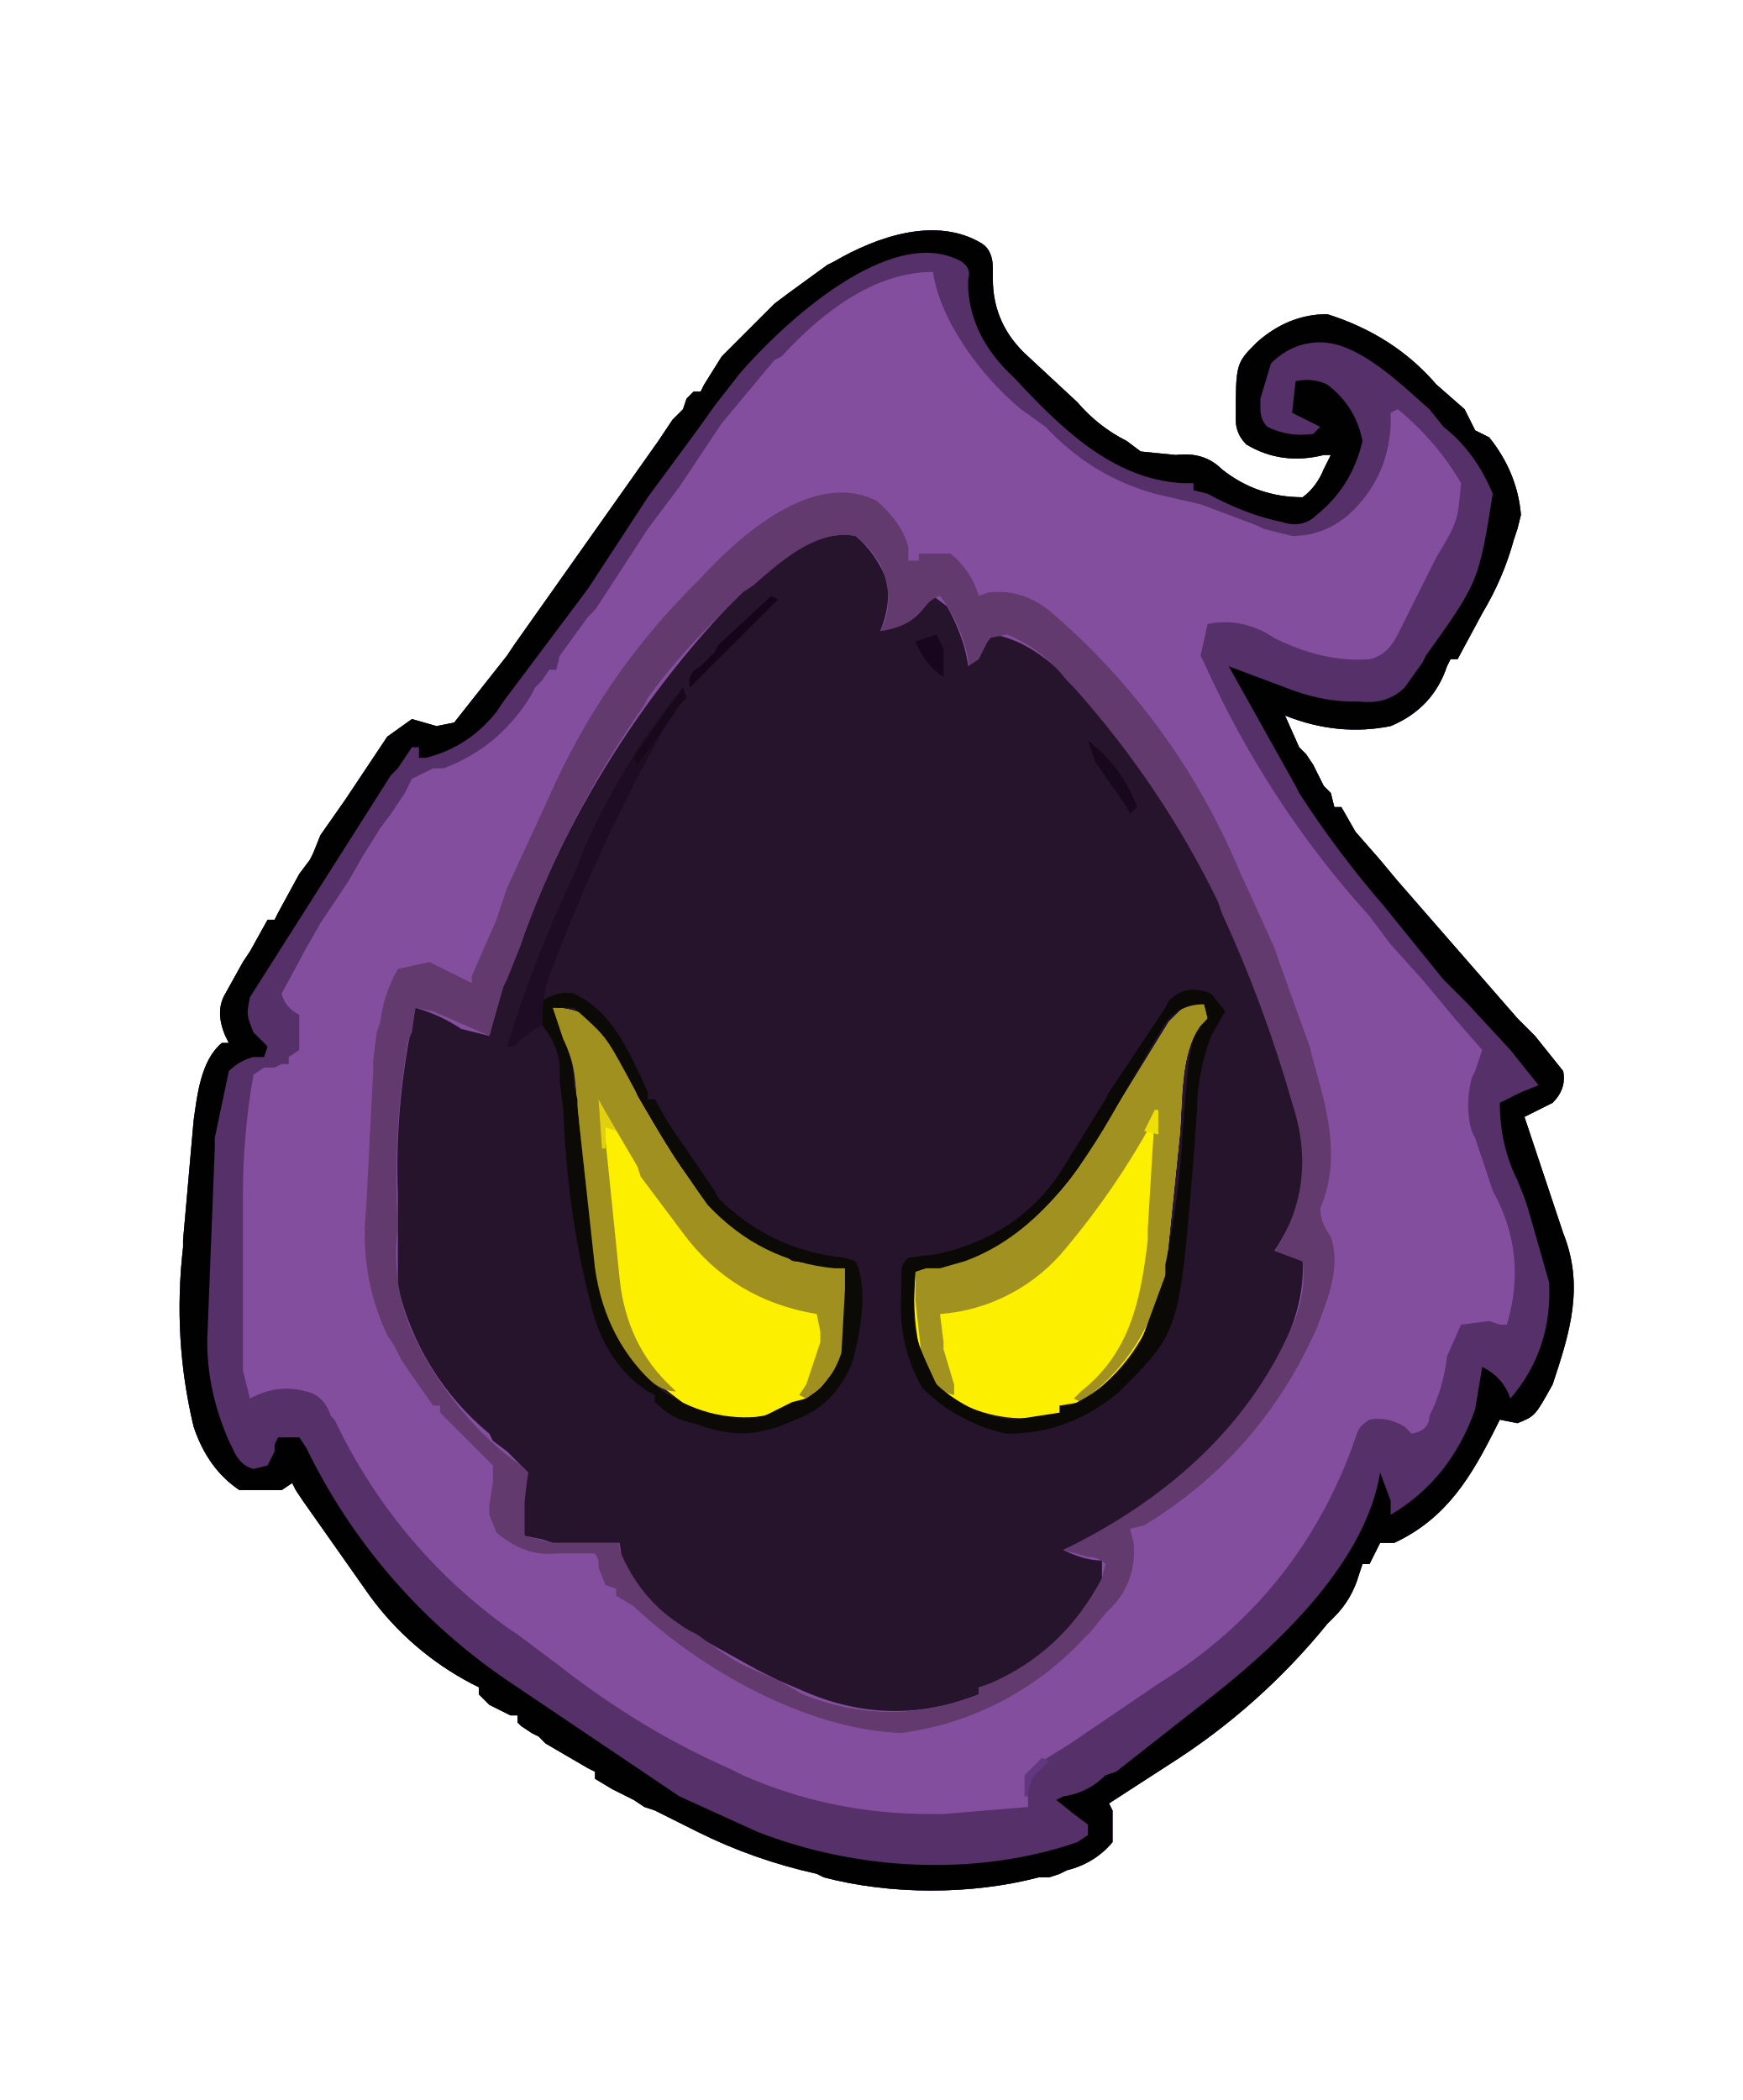
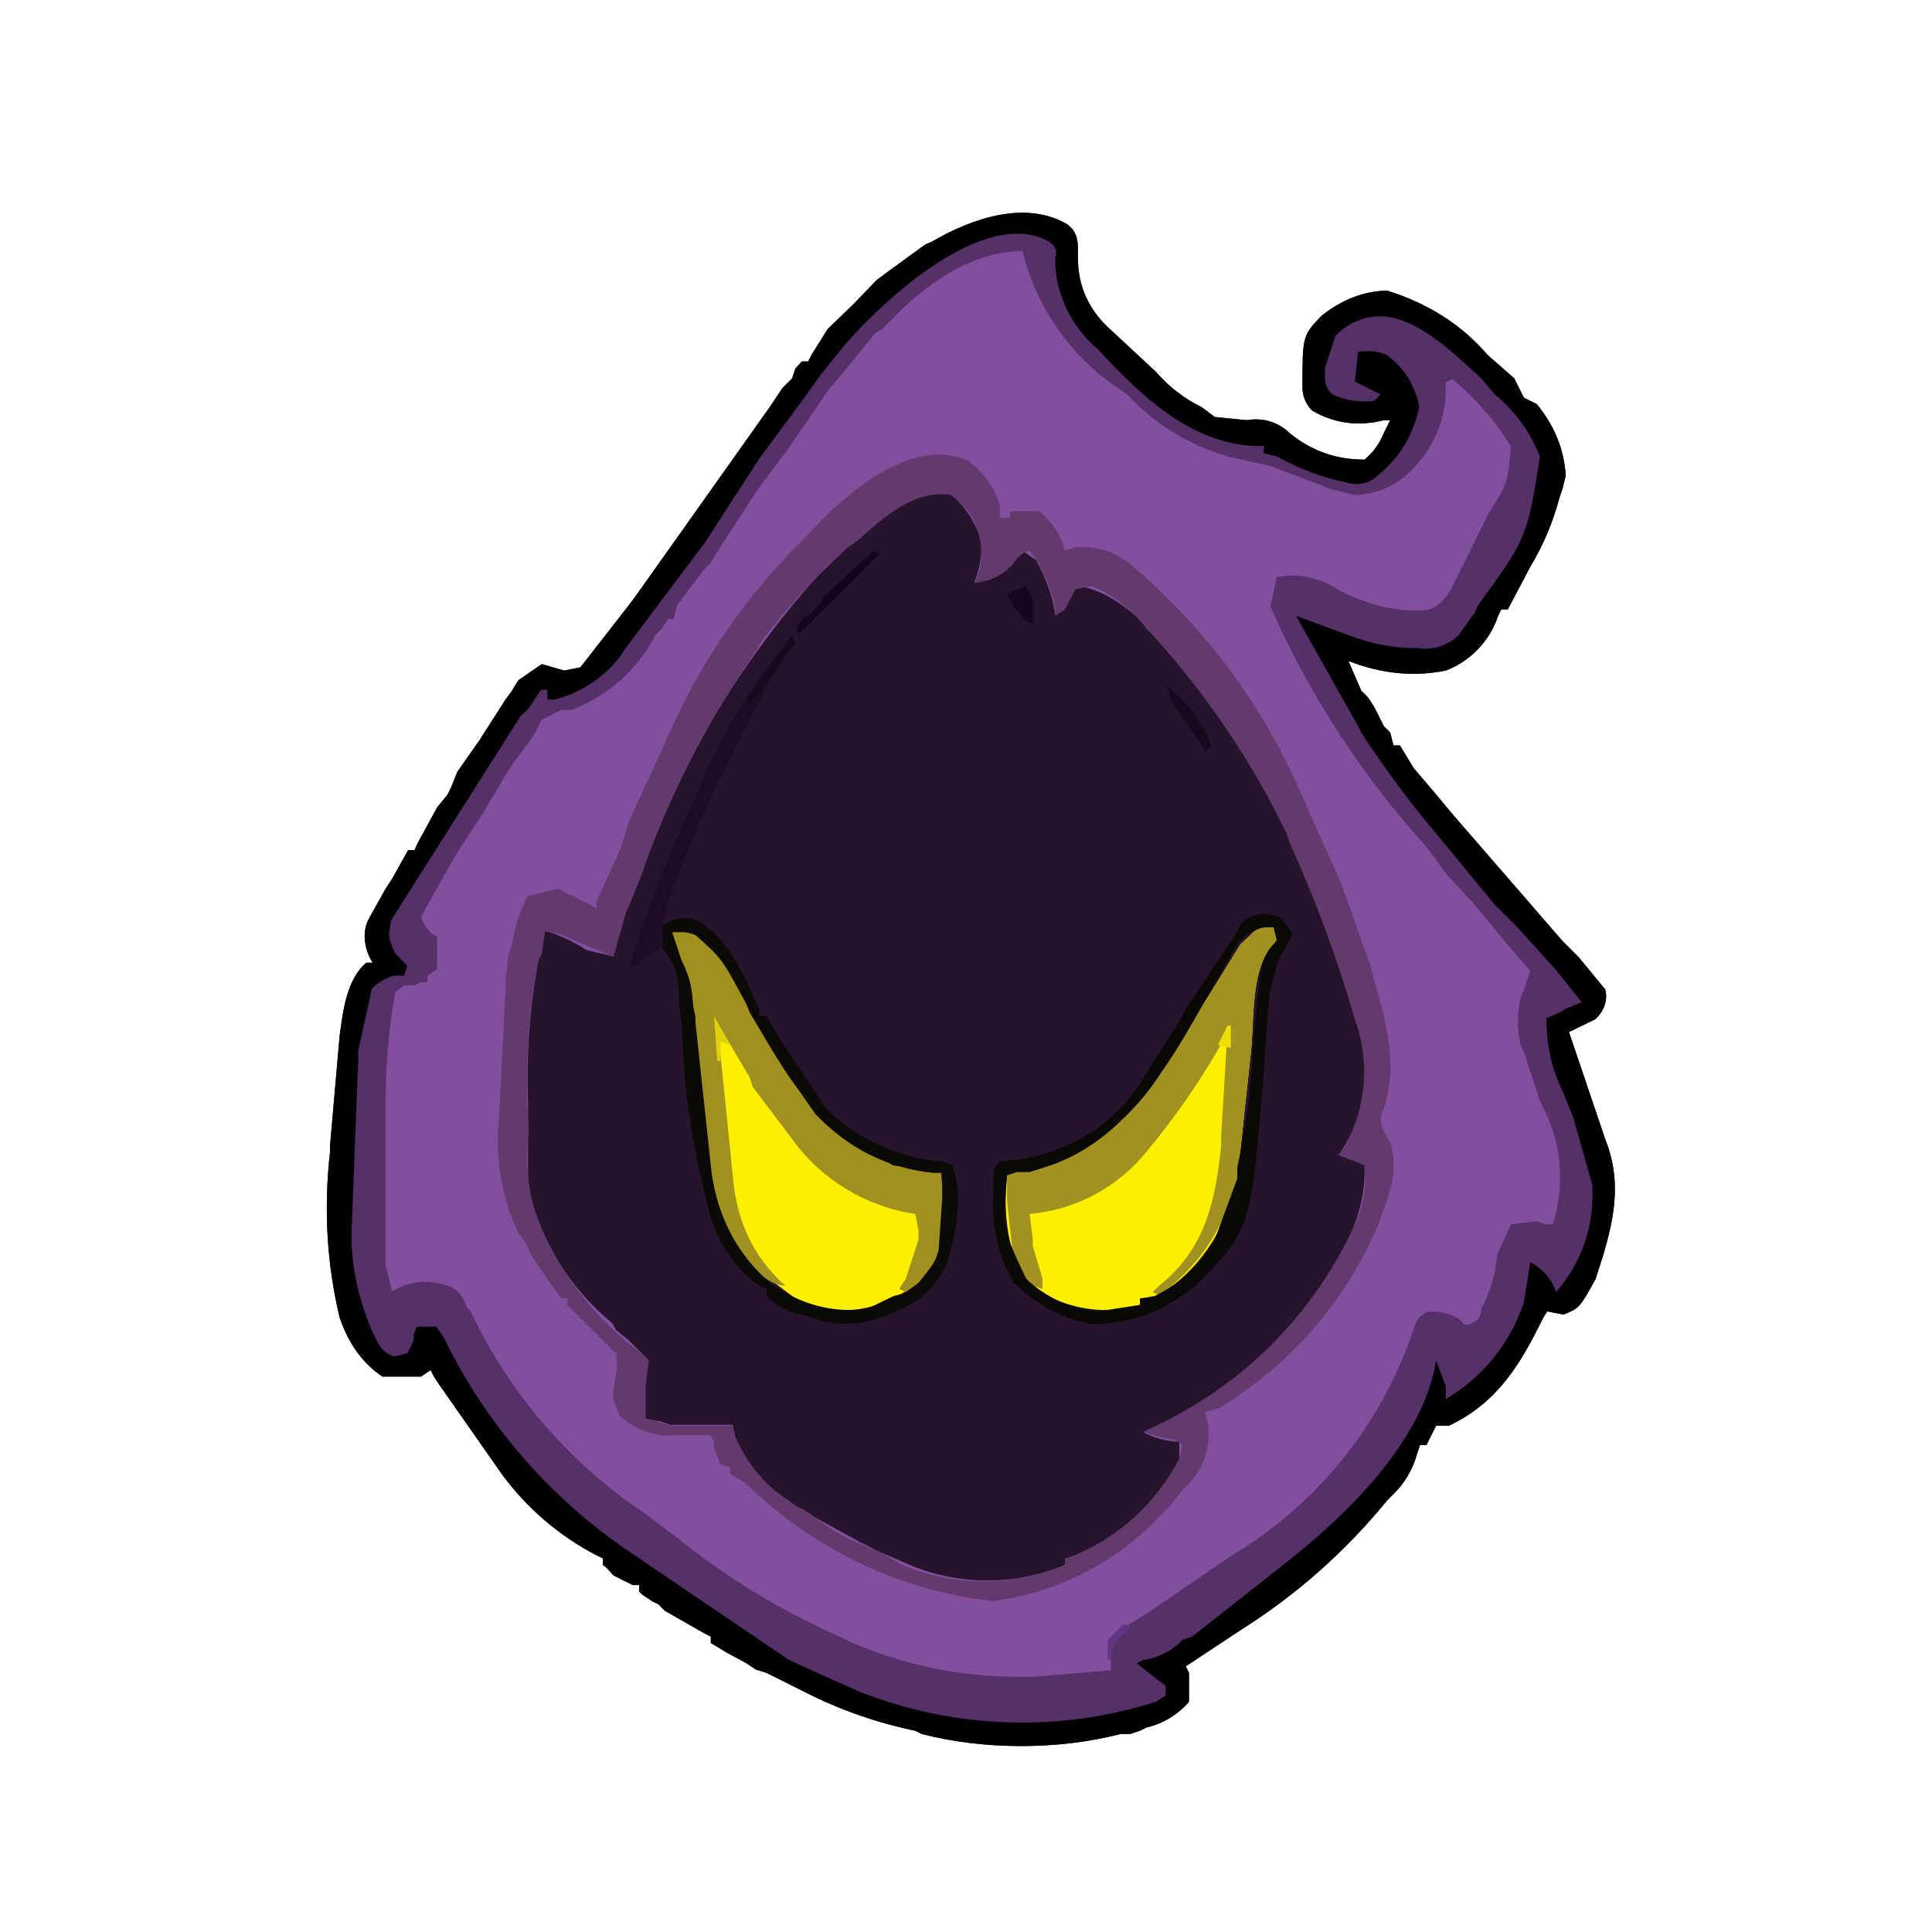
- <svg xmlns="http://www.w3.org/2000/svg" width="400" height="482" viewBox="-50 -5 495 490">
-   <path fill="#844e9e" d="M229 11q3 2 3 7v3q0 13 10 22l14 13q6 7 14 11l4 3 10 1q8-1 13 4 10 8 23 8 4-3 6-8l1-2 1-2h-2q-12 3-22-3-3-3-3-7c0-16 0-16 6-22q9-8 20-8 19 6 31 20l8 7 3 6 4 2q8 10 9 22l-1 4-1 3q-3 11-9 21l-7 13h-2l-1 2q-4 12-16 17-15 3-30-3l4 9 2 2 2 3 3 6 2 2 1 4h2l4 7 7 8 5 6 34 39 5 5 8 10q1 5-3 9l-8 4 11 33c6 15 2 28-3 43-5 9-5 9-10 11l-5-1-1 2c-7 14-14 26-29 33h-4l-3 6h-2l-1 3q-2 7-7 12l-2 2a186 186 0 0 1-45 40l-17 11 1 2v9q-5 6-13 8l-2 1-3 1h-3c-19 5-42 5-61 0l-2-1q-18-4-34-12l-4-2-8-4-3-1-3-2-6-3-5-3v-2l-2-1-12-7-2-2-2-1-3-2-1-1v-2h-2l-6-3-2-2-1-1v-2l-2-1a84 84 0 0 1-29-25l-19-27-2-3-1-2-3 2H18q-9-6-13-18-6-25-3-51v-2l3-34c1-7 2-17 8-22h2l-1-2q-3-7 0-12l5-9 2-3 5-9h2l1-2 6-11 3-4 1-2 2-5 7-10 8-12 2-3 2-3 7-5 7 2 5-1 15-19 2-3 41-58 4-6 3-3 1-3 2-2h2l1-2 5-8 8-8 7-7 4-3 11-8 2-1c12-7 29-13 42-5" />
-   <path fill="#26142d" d="M193 94q6 5 9 13 1 7-2 14 10-2 15-10l4 3q5 9 6 17l7-9c14 2 26 17 34 27 26 33 55 85 55 128q-3 11-9 20l8 3c1 19-12 37-24 51q-19 20-44 31 6 3 11 3v6q-11 20-33 30h-2v2q-25 10-50-1l-7-3-6-3-18-10c-17-12-17-12-20-19l-1-7h-19l-3-1-5-1q-2-5 0-10v-2l1-6-6-6-4-3-1-2a77 77 0 0 1-26-42v-26q-1-26 5-53 7 2 13 6l8 2 1-4q2-10 7-21l1-2a280 280 0 0 1 57-93c8-9 25-25 38-22" />
-   <path fill="#563068" d="M229 11q3 2 3 7v3q0 13 10 22l14 13q6 7 14 11l4 3 10 1q8-1 13 4 10 8 23 8 4-3 6-8l1-2 1-2h-2q-12 3-22-3-3-3-3-7c0-16 0-16 6-22q9-8 20-8 19 6 31 20l8 7 3 6 4 2q8 10 9 22l-1 4-1 3q-3 11-9 21l-7 13h-2l-1 2q-4 12-16 17-15 3-30-3l4 9 2 2 2 3 3 6 2 2 1 4h2l4 7 7 8 5 6 34 39 5 5 8 10q1 5-3 9l-8 4 11 33c6 15 2 28-3 43-5 9-5 9-10 11l-5-1-1 2c-7 14-14 26-29 33h-4l-3 6h-2l-1 3q-2 7-7 12l-2 2a186 186 0 0 1-45 40l-17 11 1 2v9q-5 6-13 8l-2 1-3 1h-3c-19 5-42 5-61 0l-2-1q-18-4-34-12l-4-2-8-4-3-1-3-2-6-3-5-3v-2l-2-1-12-7-2-2-2-1-3-2-1-1v-2h-2l-6-3-2-2-1-1v-2l-2-1a84 84 0 0 1-29-25l-19-27-2-3-1-2-3 2H18q-9-6-13-18-6-25-3-51v-2l3-34c1-7 2-17 8-22h2l-1-2q-3-7 0-12l5-9 2-3 5-9h2l1-2 6-11 3-4 1-2 2-5 7-10 8-12 2-3 2-3 7-5 7 2 5-1 15-19 2-3 41-58 4-6 3-3 1-3 2-2h2l1-2 5-8 8-8 7-7 4-3 11-8 2-1c12-7 29-13 42-5m-57 32-2 1-10 12-5 6-12 18-9 12-13 20-2 3-2 2-8 11-1 4h-2l-2 3-2 2-1 2q-9 15-25 21h-3l-6 3-2 4-2 3-2 3-3 4-5 8-4 7-8 12-4 7-7 13q1 4 5 6v10l-3 2v2h-2l-2 1h-3l-3 2q-3 17-3 34v50l2 8 2-1q7-3 14-1 5 1 7 7l1 1 3 6q17 32 46 53l3 2 12 9q23 18 48 29l4 2q25 11 53 11h4l24-2v-7q0-4 4-6l8-5 25-17q39-24 55-67c2-6 2-6 5-8q5-1 10 2l2 2q5-1 5-5 4-8 5-17l4-9 8-1 3 1h2q6-20-4-38l-5-15-1-2q-2-7 0-15l1-2 2-6-7-8-10-12-9-10-6-8q-29-32-47-72l-1-2 2-9q10-2 19 4 14 7 27 6 5-1 8-7l1-2 4-8 6-12c6-10 6-10 7-21q-7-12-18-21l-2 1v4q-1 15-12 25-7 6-16 6l-8-2-2-1-16-6-13-3q-18-5-31-19l-7-5c-11-9-23-25-25-39-17 0-32 12-43 24" />
-   <path fill="#020102" d="M229 11q3 2 3 7v3q0 13 10 22l14 13q6 7 14 11l4 3 10 1q8-1 13 4 10 8 23 8 4-3 6-8l1-2 1-2h-2q-12 3-22-3-3-3-3-7c0-16 0-16 6-22q9-8 20-8 19 6 31 20l8 7 3 6 4 2q8 10 9 22l-1 4-1 3q-3 11-9 21l-7 13h-2l-1 2q-4 12-16 17-15 3-30-3l4 9 2 2 2 3 3 6 2 2 1 4h2l4 7 7 8 5 6 34 39 5 5 8 10q1 5-3 9l-8 4 11 33c6 15 2 28-3 43-5 9-5 9-10 11l-5-1-1 2c-7 14-14 26-29 33h-4l-3 6h-2l-1 3q-2 7-7 12l-2 2a186 186 0 0 1-45 40l-17 11 1 2v9q-5 6-13 8l-2 1-3 1h-3c-19 5-42 5-61 0l-2-1q-18-4-34-12l-4-2-8-4-3-1-3-2-6-3-5-3v-2l-2-1-12-7-2-2-2-1-3-2-1-1v-2h-2l-6-3-2-2-1-1v-2l-2-1a84 84 0 0 1-29-25l-19-27-2-3-1-2-3 2H18q-9-6-13-18-6-25-3-51v-2l3-34c1-7 2-17 8-22h2l-1-2q-3-7 0-12l5-9 2-3 5-9h2l1-2 6-11 3-4 1-2 2-5 7-10 8-12 2-3 2-3 7-5 7 2 5-1 15-19 2-3 41-58 4-6 3-3 1-3 2-2h2l1-2 5-8 8-8 7-7 4-3 11-8 2-1c12-7 29-13 42-5m-69 37-7 9-5 7-14 19-17 26-24 32-2 3q-8 10-20 13h-2v-3h-2l-4 6-2 2-40 63c-1 5-1 5 1 10l4 4-1 3h-3q-4 1-7 4l-4 19v3l-2 51q-1 16 6 32l1 2q2 5 6 6l4-1 2-4v-2l1-2h6l2 3a169 169 0 0 0 57 66l49 33 11 5 11 5c28 11 62 13 91 3l3-2v-3l-4-3-5-4 2-1q7-1 12-6l3-1 28-22c19-15 43-38 47-63l3 8v4q17-10 24-30l2-12q6 3 8 9 12-14 11-33l-6-21-1-3-2-5q-5-10-5-22l4-2 2-1 5-2-8-10-12-13-7-7-17-21q-13-15-24-32l-1-2-19-34 16 6q10 4 19 4h2q8 1 13-4l5-7 1-2c15-21 15-21 19-46q-5-12-14-19l-4-5c-8-7-20-19-31-19q-8 0-14 6l-3 10v3q0 3 2 5 6 3 13 2l2-2-8-4 1-9q5-1 9 1 8 6 10 16-3 13-13 21-4 4-10 2-10-2-21-8l-4-1v-2h-3c-20-1-35-16-48-30q-12-11-13-25v-3q1-3-2-5c-20-11-51 18-63 32" />
-   <path fill="#623a6d" d="M199 84q7 6 9 13v4h3v-2h9q6 5 8 12l3-1q10-1 18 6a197 197 0 0 1 53 73l10 22 1 3 9 25 1 4c4 14 8 28 2 42q0 4 3 8c3 9-1 18-4 26q-16 36-49 56l-4 1 1 4q1 12-8 20l-4 5-2 2a86 86 0 0 1-52 27c-27-1-57-18-76-36l-5-3v-2l-3-1-2-5v-2l-1-2h-11q-9 1-17-6l-2-5v-3l1-6v-5l-9-9-6-6v-2h-2l-7-10-2-3-2-4-2-3q-8-17-6-36l2-39v-3l1-8 1-3q1-8 5-15l9-2 12 6v-2l7-16 3-9 12-26q15-34 41-60l2-2c11-12 32-31 50-22m-35 24-3 2-7 7-2 2q-10 10-18 21l-1 2q-21 30-34 65l-1 3-4 10-1 2-4 14-16-7-5-1-1 7-1 2a228 228 0 0 0-3 53q-2 16 4 30l1 2c6 13 18 28 30 36l2 2-1 8v10l8 2h19v2q6 15 20 23l2 1c11 8 11 8 23 13l7 4q25 10 50 0v-2l3-1q21-9 32-30l1-4q-2-2-5-2l-7-2 2-1c28-14 52-35 64-65q3-8 2-16l-8-3 2-3q10-18 3-39-8-28-20-54l-1-3q-16-33-41-61l-2-2q-7-9-17-13l-5 1-3 6-3 2v-2q-2-10-8-18-3 1-5 4-4 5-12 6l1-2q3-8-1-17-3-5-7-8c-11-2-21 7-29 14" />
-   <path fill="#fdef00" d="M107 228q5 0 9 2 10 10 15 23c17 29 17 29 44 47l15 2c1 24 1 24-7 34q-5 4-11 6l-2 1q-12 4-25-2l-13-10c-15-13-16-42-17-60l-1-16c-1-13-1-13-7-24z" />
-   <path fill="#fcef00" d="M290 227h2l1 4-2 2c-6 8-5 22-6 32l-4 39-1 3q-5 21-23 33l-6 1v2q-13 4-27-2-10-5-13-17-2-10-1-21l3-1q29-6 45-31l24-39 3-3q2-2 5-2" />
-   <path fill="#a09020" d="M107 228q5 0 9 2 10 10 15 23c17 29 17 29 44 47l15 2c1 24 1 24-7 34l-4 3-2-1 2-3 4-12v-3l-1-5q-24-4-38-23l-12-16-1-3-10-17 5 49q2 19 15 31l1 1c-6 0-10-6-14-10q-8-13-10-29v-4l-4-38c-1-13-1-13-7-25z" />
-   <path fill="#a09120" d="M290 227h2l1 4-2 2c-6 8-5 22-6 32l-4 39-1 3q-6 21-23 33l-2-1 2-2c14-11 17-26 19-43v-3l2-33-1 3a222 222 0 0 1-24 35 51 51 0 0 1-36 19l1 8v2l3 10v3q-5-1-7-7l-2-2-2-18v-8l3-1q29-6 45-31l24-39 3-3q2-2 5-2" />
-   <path fill="#0b0906" d="m294 224 4 5-4 7q-4 11-4 21l-1 14c-4 49-4 49-21 66q-14 12-32 12-14-3-24-13-7-12-6-27v-2c0-6 0-6 2-8l8-1q23-5 35-23l13-21 1-2 16-24 1-2q5-5 12-2m-14 10-10 17c-11 20-24 41-46 49l-7 2h-4l-3 1c-1 17-1 17 6 32q10 9 22 10l13-2v-2h3q13-6 20-18l7-19v-3q4-19 5-39c2-25 2-25 7-31l-1-4q-8 0-12 7" />
-   <path fill="#0c0a06" d="M113 224c11 5 16 17 21 28v2h2l4 7 13 19 1 2q15 15 36 17l3 1c4 8 1 22-1 29q-5 12-16 16c-11 5-18 5-29 1q-6-1-11-6v-2l-2-1q-12-8-16-24-7-27-8-56l-1-8v-3q0-7-5-13v-7q5-3 9-2m-6 4 3 9q3 6 3 13l1 4v2l5 46q3 21 18 34 14 10 30 8l8-4 4-1q7-4 10-13l1-18v-6h-3q-21-2-36-18-13-18-23-37c-6-11-6-11-15-19z" />
-   <path fill="#1d0c23" d="m144 137 1 3-2 2-4 6-5 9q-16 30-28 62l-1 3-1 7v4l-2 1-4 3-2 2h-2q8-26 20-51l1-3q11-26 29-48" />
-   <path fill="#14051b" d="m169 111 2 1-25 25q-1-4 3-6l2-2 2-2 1-2 14-13z" />
-   <path fill="#18081e" d="M259 152q10 8 14 19l-2 2-1-2-9-13z" />
-   <path fill="#17061e" d="m216 122 2 4v8q-5-3-8-10z" />
-   <path fill="#17081c" d="m144 137 1 3-2 2-4 6-8 11-1-2z" />
-   <path fill="#e1d00d" d="m120 254 5 9-3-1v6h-1z" />
-   <path fill="#633681" d="m246 441 2 1-2 2q-4 3-4 8h-1v-6z" />
-   <path fill="#eedf06" d="M278 257h1v7l-4-1z" />
+ <svg xmlns="http://www.w3.org/2000/svg" width="200" height="200" viewBox="0 0 200 240">
+   <path fill="#844e9e" d="M112.7 28q1.2.8 1.2 2.8V32q0 5.3 4 8.9l5.7 5.3a18 18 0 0 0 5.7 4.4l1.6 1.2 4 .4a6 6 0 0 1 5.3 1.6q4 3.3 9.3 3.3 1.6-1.3 2.4-3.3l.4-.8.4-.8h-.8q-4.8 1.2-8.9-1.2a4 4 0 0 1-1.2-2.8c0-6.5 0-6.5 2.4-9q3.8-3 8.1-3.1 7.7 2.4 12.5 8l3.3 2.9 1.2 2.4 1.6.8q3.3 4 3.6 8.9l-.4 1.6-.4 1.2q-1.2 4.5-3.6 8.5l-2.8 5.3h-.8l-.4.8a11 11 0 0 1-6.5 6.8q-6 1.2-12.1-1.2l1.6 3.7.8.8.8 1.2 1.2 2.4.8.8.4 1.6h.8l1.7 2.8 2.8 3.3 2 2.4 13.7 15.8 2 2 3.3 4q.5 2-1.2 3.7l-3.3 1.6 4.5 13.3c2.4 6 .8 11.3-1.2 17.4-2 3.6-2 3.6-4 4.4l-2-.4-.5.8c-2.8 5.7-5.6 10.5-11.7 13.4h-1.6l-1.2 2.4h-.8l-.4 1.2a11 11 0 0 1-2.9 4.9l-.8.8a75 75 0 0 1-18.2 16.1l-6.8 4.5.4.8v3.6a10 10 0 0 1-5.3 3.2l-.8.4-1.2.4h-1.2c-7.7 2-17 2-24.7 0l-.8-.4q-7.2-1.5-13.7-4.8l-1.6-.8-3.2-1.6-1.3-.4-1.2-.8-2.4-1.3-2-1.2v-.8l-.8-.4-4.9-2.8-.8-.8-.8-.4-1.2-.8-.4-.4v-.8h-.8l-2.4-1.2-.8-.9-.5-.4v-.8l-.8-.4a34 34 0 0 1-11.7-10l-7.7-11-.8-1.2-.4-.8-1.2.8h-4.8q-3.6-2.4-5.3-7.3-2.4-10-1.2-20.6v-.8l1.2-13.7c.4-2.8.8-6.9 3.3-9h.8l-.4-.7q-1.2-2.8 0-4.9l2-3.6.8-1.2 2-3.6h.8l.4-.9 2.4-4.4 1.3-1.6.4-.8.8-2 2.8-4 3.2-5 .8-1.1.8-1.3 2.9-2 2.8.8 2-.4 6-7.7.9-1.2 16.6-23.4 1.6-2.4 1.2-1.2.4-1.2.8-.9h.8l.4-.8 2-3.2 3.3-3.2 2.8-2.9 1.6-1.2 4.4-3.2.9-.4c4.8-2.8 11.7-5.3 17-2" />
+   <path fill="#26142d" d="M98.2 61.5q2.4 2 3.6 5.3.4 2.7-.8 5.6a9 9 0 0 0 6-4l1.7 1.2q2 3.6 2.4 6.9l2.8-3.7c5.7.8 10.5 6.9 13.8 11 10.5 13.3 22.2 34.3 22.2 51.6q-1.2 4.5-3.6 8.1l3.2 1.2c.4 7.7-4.9 15-9.7 20.6q-7.6 8.1-17.8 12.6a10 10 0 0 0 4.5 1.2v2.4a28 28 0 0 1-13.4 12.1h-.8v.8a25 25 0 0 1-20.2-.4l-2.8-1.2-2.4-1.2-7.3-4c-6.9-4.9-6.9-4.9-8-7.7L71 177h-7.7l-1.2-.4-2-.4a5 5 0 0 1 0-4v-.9l.4-2.4-2.4-2.4-1.6-1.3-.4-.8c-5.3-4.3-9-10.3-10.5-17V137q-.4-10.6 2-21.4 2.8.8 5.2 2.4l3.3.8.4-1.6q.7-4.1 2.8-8.5l.4-.8q7.8-21.1 23-37.6c3.3-3.6 10.1-10.1 15.4-8.9" />
+   <path fill="#563068" d="M112.7 28q1.2.8 1.2 2.8V32q0 5.3 4 8.9l5.7 5.3a18 18 0 0 0 5.7 4.4l1.6 1.2 4 .4a6 6 0 0 1 5.3 1.6q4 3.3 9.3 3.3 1.6-1.3 2.4-3.3l.4-.8.4-.8h-.8q-4.8 1.2-8.9-1.2a4 4 0 0 1-1.2-2.8c0-6.5 0-6.5 2.4-9q3.8-3 8.1-3.1 7.7 2.4 12.5 8l3.3 2.9 1.2 2.4 1.6.8q3.3 4 3.6 8.9l-.4 1.6-.4 1.2q-1.2 4.5-3.6 8.5l-2.8 5.3h-.8l-.4.8a11 11 0 0 1-6.5 6.8q-6 1.2-12.1-1.2l1.6 3.7.8.8.8 1.2 1.2 2.4.8.8.4 1.6h.8l1.7 2.8 2.8 3.3 2 2.4 13.7 15.8 2 2 3.3 4q.5 2-1.2 3.7l-3.3 1.6 4.5 13.3c2.4 6 .8 11.3-1.2 17.4-2 3.6-2 3.6-4 4.4l-2-.4-.5.8c-2.8 5.7-5.6 10.5-11.7 13.4h-1.6l-1.2 2.4h-.8l-.4 1.2a11 11 0 0 1-2.9 4.9l-.8.8a75 75 0 0 1-18.2 16.1l-6.8 4.5.4.8v3.6a10 10 0 0 1-5.3 3.2l-.8.4-1.2.4h-1.2c-7.7 2-17 2-24.7 0l-.8-.4q-7.2-1.5-13.7-4.8l-1.6-.8-3.2-1.6-1.3-.4-1.2-.8-2.4-1.3-2-1.2v-.8l-.8-.4-4.9-2.8-.8-.8-.8-.4-1.2-.8-.4-.4v-.8h-.8l-2.4-1.2-.8-.9-.5-.4v-.8l-.8-.4a34 34 0 0 1-11.7-10l-7.7-11-.8-1.2-.4-.8-1.2.8h-4.8q-3.6-2.4-5.3-7.3-2.4-10-1.2-20.6v-.8l1.2-13.7c.4-2.8.8-6.9 3.3-9h.8l-.4-.7q-1.2-2.8 0-4.9l2-3.6.8-1.2 2-3.6h.8l.4-.9 2.4-4.4 1.3-1.6.4-.8.8-2 2.8-4 3.2-5 .8-1.1.8-1.3 2.9-2 2.8.8 2-.4 6-7.7.9-1.2 16.6-23.4 1.6-2.4 1.2-1.2.4-1.2.8-.9h.8l.4-.8 2-3.2 3.3-3.2 2.8-2.9 1.6-1.2 4.4-3.2.9-.4c4.8-2.8 11.7-5.3 17-2M89.6 40.9l-.8.4-4 4.9-2 2.4-5 7.3-3.6 4.8-5.2 8-.8 1.3-.8.8-3.3 4.4-.4 1.7H63l-.8 1.2-.8.8-.4.8q-3.6 6-10 8.5h-1.3l-2.4 1.2-.8 1.6-.8 1.2-.9 1.2-1.2 1.6-2 3.3L40 101l-3.2 4.9-1.6 2.8-2.9 5.2q.5 1.7 2 2.5v4l-1.2.8v.8h-.8l-.8.4h-1.2l-1.2.8q-1.2 6.9-1.2 13.8v20.2l.8 3.2.8-.4q2.8-1.3 5.7-.4 2 .4 2.8 2.8l.4.4 1.2 2.4a62 62 0 0 0 18.6 21.5l1.2.8 4.8 3.6A91 91 0 0 0 83.6 203l1.7.8q10 4.5 21.4 4.5h1.6l9.7-.8v-2.9q0-1.5 1.6-2.4l3.2-2 10.1-6.9a52 52 0 0 0 22.3-27c.8-2.5.8-2.5 2-3.3q2-.3 4 .8l.8.8q2-.3 2-2 1.7-3.2 2-6.8l1.7-3.7 3.2-.4 1.2.4h.8q2.4-8.1-1.6-15.3l-2-6.1-.4-.8q-.7-3 0-6l.4-.9.8-2.4-2.8-3.2-4-4.9-3.7-4-2.4-3.3a111 111 0 0 1-19-29l-.4-.9.8-3.6q4-.8 7.7 1.6 5.6 2.9 10.9 2.5 2-.5 3.2-2.9l.4-.8 1.6-3.2 2.4-4.9c2.5-4 2.5-4 2.9-8.5q-2.9-4.8-7.3-8.4l-.8.4V49q-.4 6-4.9 10a10 10 0 0 1-6.4 2.5l-3.2-.8-.9-.4-6.4-2.4-5.3-1.2q-7.2-2.1-12.5-7.7l-2.8-2A29 29 0 0 1 107 31.2c-6.9 0-13 4.9-17.4 9.7" />
+   <path fill="#020102" d="M112.7 28q1.2.8 1.2 2.8V32q0 5.3 4 8.9l5.7 5.3a18 18 0 0 0 5.7 4.4l1.6 1.2 4 .4a6 6 0 0 1 5.3 1.6q4 3.3 9.3 3.3 1.6-1.3 2.4-3.3l.4-.8.4-.8h-.8q-4.8 1.2-8.9-1.2a4 4 0 0 1-1.2-2.8c0-6.5 0-6.5 2.4-9q3.8-3 8.1-3.1 7.7 2.4 12.5 8l3.3 2.9 1.2 2.4 1.6.8q3.3 4 3.6 8.9l-.4 1.6-.4 1.2q-1.2 4.5-3.6 8.5l-2.8 5.3h-.8l-.4.8a11 11 0 0 1-6.5 6.8q-6 1.2-12.1-1.2l1.6 3.7.8.8.8 1.2 1.2 2.4.8.8.4 1.6h.8l1.7 2.8 2.8 3.3 2 2.4 13.7 15.8 2 2 3.3 4q.5 2-1.2 3.7l-3.3 1.6 4.5 13.3c2.4 6 .8 11.3-1.2 17.4-2 3.6-2 3.6-4 4.4l-2-.4-.5.8c-2.8 5.7-5.6 10.5-11.7 13.4h-1.6l-1.2 2.4h-.8l-.4 1.2a11 11 0 0 1-2.9 4.9l-.8.8a75 75 0 0 1-18.2 16.1l-6.8 4.5.4.8v3.6a10 10 0 0 1-5.3 3.2l-.8.4-1.2.4h-1.2c-7.7 2-17 2-24.7 0l-.8-.4q-7.2-1.5-13.7-4.8l-1.6-.8-3.2-1.6-1.3-.4-1.2-.8-2.4-1.3-2-1.2v-.8l-.8-.4-4.9-2.8-.8-.8-.8-.4-1.2-.8-.4-.4v-.8h-.8l-2.4-1.2-.8-.9-.5-.4v-.8l-.8-.4a34 34 0 0 1-11.7-10l-7.7-11-.8-1.2-.4-.8-1.2.8h-4.8q-3.6-2.4-5.3-7.3-2.4-10-1.2-20.6v-.8l1.2-13.7c.4-2.8.8-6.9 3.3-9h.8l-.4-.7q-1.2-2.8 0-4.9l2-3.6.8-1.2 2-3.6h.8l.4-.9 2.4-4.4 1.3-1.6.4-.8.8-2 2.8-4 3.2-5 .8-1.1.8-1.3 2.9-2 2.8.8 2-.4 6-7.7.9-1.2 16.6-23.4 1.6-2.4 1.2-1.2.4-1.2.8-.9h.8l.4-.8 2-3.2 3.3-3.2 2.8-2.9 1.6-1.2 4.4-3.2.9-.4c4.8-2.8 11.7-5.3 17-2m-28 15L82 46.5l-2 2.8-5.7 7.7-6.8 10.5-9.7 12.9-.8 1.2a15 15 0 0 1-8.1 5.3H48v-1.2h-.8l-1.6 2.4-.9.8-16.1 25.4c-.4 2-.4 2 .4 4l1.6 1.7-.4 1.2H29a6 6 0 0 0-2.8 1.6l-1.7 7.7v1.2l-.8 20.6q-.3 6.4 2.5 13l.4.8q.8 2 2.4 2.4l1.6-.4.8-1.6v-.8l.4-.9h2.4l.9 1.3a68 68 0 0 0 23 26.6L78 206.2l4.4 2 4.5 2a55 55 0 0 0 36.7 1.2l1.2-.8v-1.2l-1.6-1.2-2-1.6.8-.4q2.9-.4 4.9-2.5l1.2-.4 11.3-8.9c7.7-6 17.4-15.3 19-25.4l1.2 3.2v1.6a22 22 0 0 0 9.7-12l.8-5q2.4 1.3 3.2 3.7 4.9-5.7 4.5-13.3l-2.4-8.5-.5-1.2-.8-2q-2-4-2-9l1.6-.7.8-.5 2-.8-3.2-4-4.8-5.3-2.8-2.8-7-8.5q-5.1-6-9.6-12.9l-.4-.8-7.7-13.7 6.5 2.4q4 1.5 7.7 1.6h.8a6 6 0 0 0 5.2-1.6l2-2.8.4-.9c6.1-8.4 6.1-8.4 7.7-18.5a19 19 0 0 0-5.6-7.7l-1.7-2c-3.2-2.9-8-7.7-12.5-7.7q-3.2 0-5.6 2.4l-1.3 4V47q0 1.1.9 2 2.4 1.1 5.2.8l.8-.8-3.2-1.6.4-3.7q2-.3 3.6.4 3.3 2.5 4 6.5-1.1 5.2-5.2 8.5-1.6 1.5-4 .8-4.1-.8-8.5-3.2l-1.6-.4v-.9h-1.2c-8.1-.4-14.2-6.4-19.4-12a15 15 0 0 1-5.3-10.2V32q.4-1.2-.8-2c-8-4.4-20.6 7.3-25.5 13" />
+   <path fill="#623a6d" d="M100.6 57.5a11 11 0 0 1 3.6 5.2v1.6h1.3v-.8h3.6q2.4 2 3.2 4.9l1.2-.4q4.1-.4 7.3 2.4 14.2 12.2 21.4 29.5l4 8.9.5 1.2 3.6 10.1.4 1.6c1.6 5.7 3.2 11.3.8 17q0 1.5 1.2 3.2c1.2 3.7-.4 7.3-1.6 10.5a49 49 0 0 1-19.8 22.6l-1.6.4.4 1.7q.4 4.8-3.2 8l-1.6 2-.9.9c-5.5 6-12.9 9.8-21 10.9a52 52 0 0 1-30.7-14.6l-2-1.2v-.8l-1.2-.4-.8-2v-.8l-.4-.8h-4.5q-3.6.3-6.8-2.4l-.8-2v-1.3l.4-2.4v-2l-3.7-3.7-2.4-2.4v-.8h-.8l-2.8-4-.8-1.2-.8-1.7-.9-1.2q-3.2-6.9-2.4-14.5l.8-15.8v-1.2l.4-3.2.4-1.2q.5-3.3 2-6l3.7-.9 4.8 2.4v-.8l2.9-6.4 1.2-3.7L63 91.4q6-13.7 16.6-24.2l.8-.8c4.4-4.9 13-12.6 20.2-9m-14.1 9.8-1.2.8-2.9 2.8-.8.8a71 71 0 0 0-7.3 8.5l-.4.8a116 116 0 0 0-13.7 26.3l-.4 1.2-1.6 4-.4.8-1.6 5.7-6.5-2.8-2-.4-.4 2.8-.4.8q-2 10.5-1.2 21.4a23 23 0 0 0 1.6 12.1l.4.8a39 39 0 0 0 12.1 14.6l.8.8-.4 3.2v4l3.2.9h7.7v.8q2.4 6 8 9.3l.9.4c4.4 3.2 4.4 3.2 9.3 5.2l2.8 1.6a26 26 0 0 0 20.2 0v-.8l1.2-.4q8.5-3.6 13-12l.4-1.7q-.9-.8-2-.8l-2.9-.8.8-.4a51 51 0 0 0 25.9-26.3q1.2-3.2.8-6.5l-3.2-1.2.8-1.2a19 19 0 0 0 1.2-15.7q-3.3-11.4-8.1-21.9l-.4-1.2q-6.4-13.3-16.6-24.6l-.8-.8a16 16 0 0 0-6.8-5.3l-2 .4-1.3 2.5-1.2.8v-.8q-.8-4.1-3.2-7.3-1.2.3-2 1.6a7 7 0 0 1-4.9 2.4l.4-.8q1.2-3.2-.4-6.9-1.2-2-2.8-3.2c-4.5-.8-8.5 2.8-11.7 5.7" />
+   <path fill="#fdef00" d="M63.4 115.7a8 8 0 0 1 3.7.8q4 4 6 9.3c6.9 11.7 6.9 11.7 17.8 19l6 .8c.5 9.6.5 9.6-2.8 13.7q-2 1.6-4.4 2.4l-.8.4q-4.8 1.6-10.1-.8l-5.3-4c-6-5.3-6.4-17-6.8-24.3l-.4-6.4c-.4-5.3-.4-5.3-2.9-9.7Zm0 0" />
+   <path fill="#fcef00" d="M137.4 115.2h.8l.4 1.7-.8.8c-2.4 3.2-2 8.9-2.4 12.9l-1.7 15.8-.4 1.2a21 21 0 0 1-9.3 13.3l-2.4.4v.8q-5.2 1.6-10.9-.8a10 10 0 0 1-5.2-6.9q-.9-4-.4-8.4l1.2-.4a27 27 0 0 0 18.1-12.6l9.7-15.7 1.3-1.2q.8-.9 2-.9" />
+   <path fill="#a09020" d="M63.4 115.7a8 8 0 0 1 3.7.8q4 4 6 9.3c6.9 11.7 6.9 11.7 17.8 19l6 .8c.5 9.6.5 9.6-2.8 13.7l-1.6 1.2-.8-.4.8-1.2 1.6-4.9v-1.2l-.4-2a23 23 0 0 1-15.3-9.3l-4.9-6.5-.4-1.2-4-6.8 2 19.8q.8 7.6 6 12.5l.5.4c-2.4 0-4-2.4-5.7-4a29 29 0 0 1-4-11.8v-1.6L66.3 127c-.4-5.3-.4-5.3-2.9-10.1Zm0 0" />
+   <path fill="#a09120" d="M137.4 115.2h.8l.4 1.7-.8.8c-2.4 3.2-2 8.9-2.4 12.9l-1.7 15.8-.4 1.2a24 24 0 0 1-9.3 13.3l-.8-.4.8-.8c5.7-4.5 7-10.5 7.7-17.4v-1.2l.8-13.3-.4 1.2q-4.2 7.5-9.7 14.1a21 21 0 0 1-14.5 7.7l.4 3.2v.8l1.2 4v1.3q-2-.4-2.8-2.8l-.8-.8-.8-7.3V146l1.2-.4a27 27 0 0 0 18.1-12.6l9.7-15.7 1.3-1.2q.8-.9 2-.9" />
+   <path fill="#0b0906" d="m139 114 1.6 2-1.6 2.9a25 25 0 0 0-1.6 8.5l-.4 5.6c-1.6 19.8-1.6 19.8-8.5 26.7q-5.7 4.8-13 4.8a19 19 0 0 1-9.6-5.2 19 19 0 0 1-2.5-11v-.7c0-2.5 0-2.5.8-3.3l3.3-.4q9.3-2 14.1-9.3l5.3-8.4.4-.9 6.4-9.6.4-.9q2-2 4.9-.8m-5.7 4-4 7c-4.5 8-9.7 16.5-18.6 19.7l-2.8.9h-1.6l-1.2.4c-.5 6.8-.5 6.8 2.4 12.9a15 15 0 0 0 8.9 4l5.2-.8v-.8h1.2q5.3-2.4 8.1-7.3l2.8-7.6V145q1.7-7.6 2-15.7c.9-10.1.9-10.1 2.9-12.5l-.4-1.7q-3.3 0-4.9 2.9" />
+   <path fill="#0c0a06" d="M65.9 114c4.4 2 6.4 6.9 8.4 11.3v.9h.9l1.6 2.8 5.2 7.7.4.8q6.1 6 14.6 6.8l1.2.4c1.6 3.3.4 9-.4 11.8a11 11 0 0 1-6.5 6.4c-4.4 2-7.3 2-11.7.4q-2.4-.3-4.4-2.4v-.8l-.9-.4A16 16 0 0 1 68 150q-3-11-3.3-22.6l-.4-3.3V123a8 8 0 0 0-2-5.2v-2.9q2-1.1 3.7-.8m-2.5 1.7 1.2 3.6q1.3 2.5 1.3 5.2l.4 1.7v.8l2 18.6q1.2 8.4 7.3 13.7 5.6 4 12 3.2L91 161l1.6-.4a9 9 0 0 0 4-5.3l.5-7.2v-2.4h-1.2q-8.5-.9-14.6-7.3-5.2-7.3-9.3-15c-2.4-4.4-2.4-4.4-6-7.6Zm0 0" />
+   <path fill="#1d0c23" d="m78.4 78.9.4 1.2-.8.8-1.6 2.4-2 3.7Q67.8 99 63 112l-.4 1.2-.4 2.9v1.6l-.8.4-1.6 1.2-.8.8h-.8q3.2-10.5 8-20.6l.5-1.2Q71 87.8 78.4 78.9" />
+   <path fill="#14051b" d="m88.5 68.4.8.4-10.1 10q-.5-1.5 1.2-2.3l1.6-1.7.4-.8 5.7-5.2Zm0 0" />
+   <path fill="#18081e" d="M124.8 85q4 3.2 5.7 7.6l-.8.8-.4-.8-3.6-5.2Zm0 0" />
+   <path fill="#17061e" d="m107.5 72.8.8 1.6v3.3a8 8 0 0 1-3.2-4Zm0 0" />
+   <path fill="#17081c" d="m78.4 78.9.4 1.2-.8.8-1.6 2.4-3.3 4.5-.4-.8Zm0 0" />
+   <path fill="#e1d00d" d="m68.7 126.2 2 3.6-1.2-.4v2.4h-.4Zm0 0" />
+   <path fill="#633681" d="m119.6 201.7.8.4-.8.8q-1.6 1.3-1.6 3.3h-.4v-2.5Zm0 0" />
+   <path fill="#eedf06" d="M132.5 127.4h.4v2.8l-1.6-.4Zm0 0" />
</svg>
